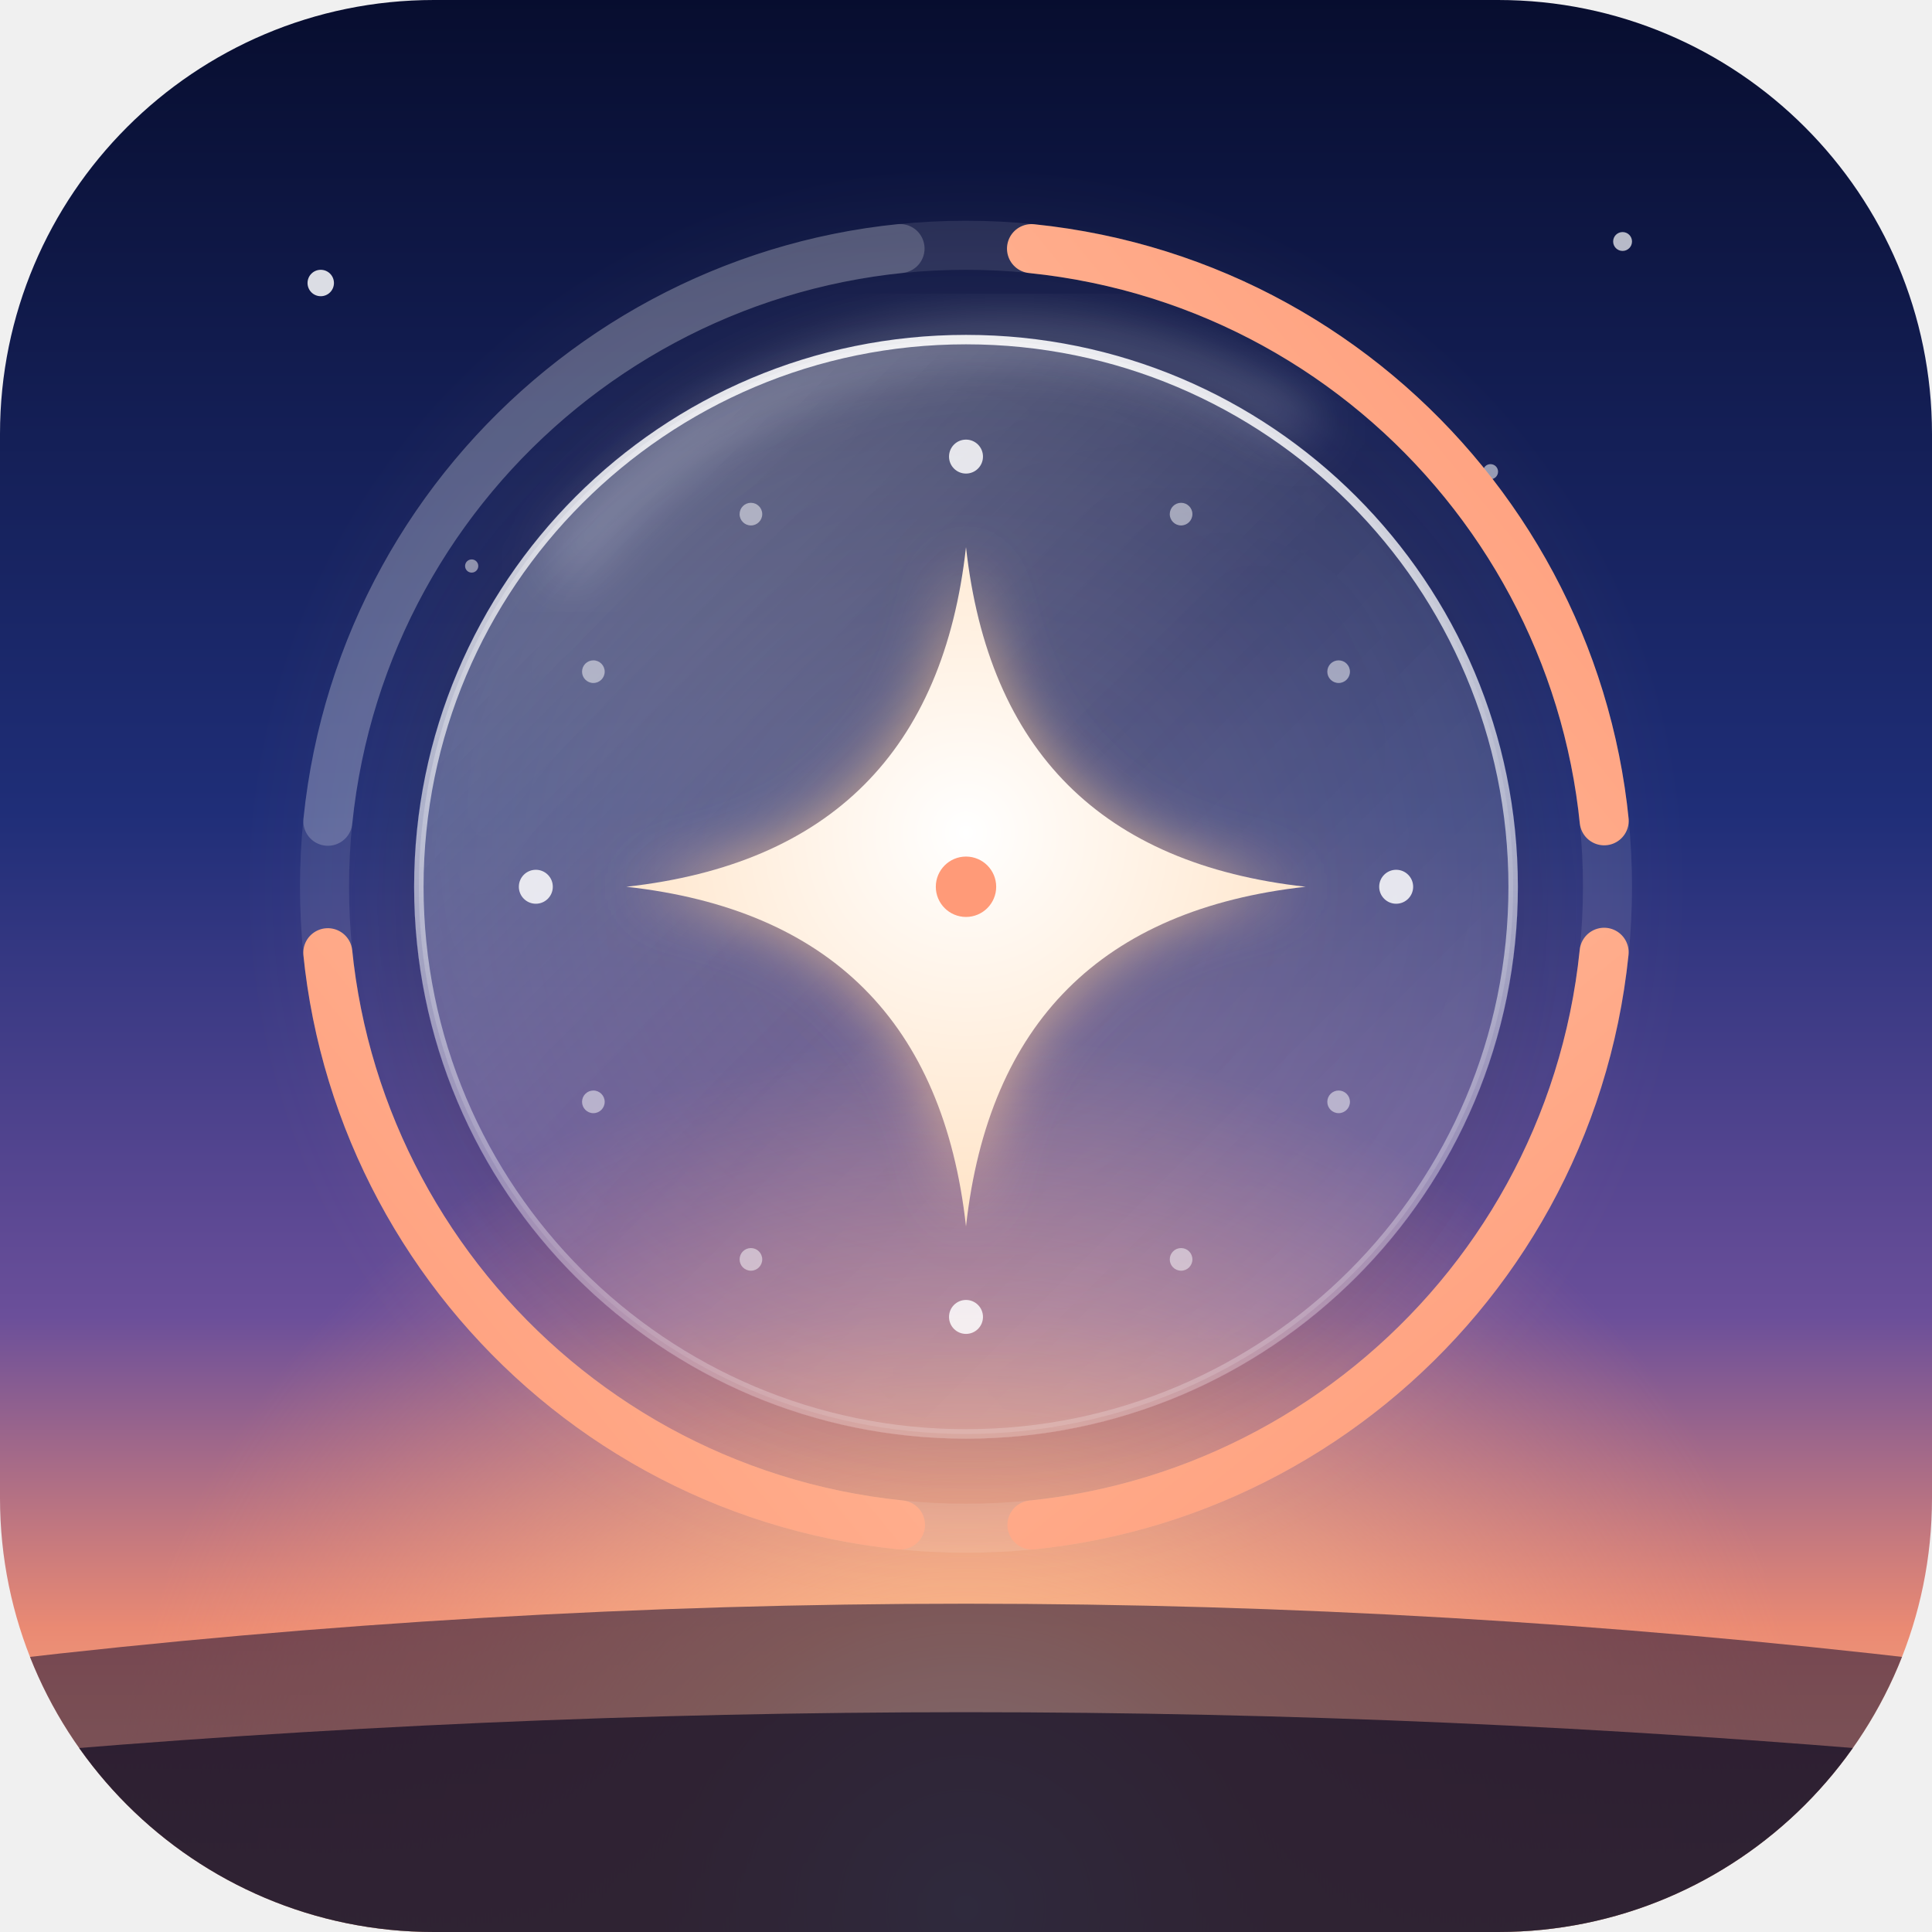
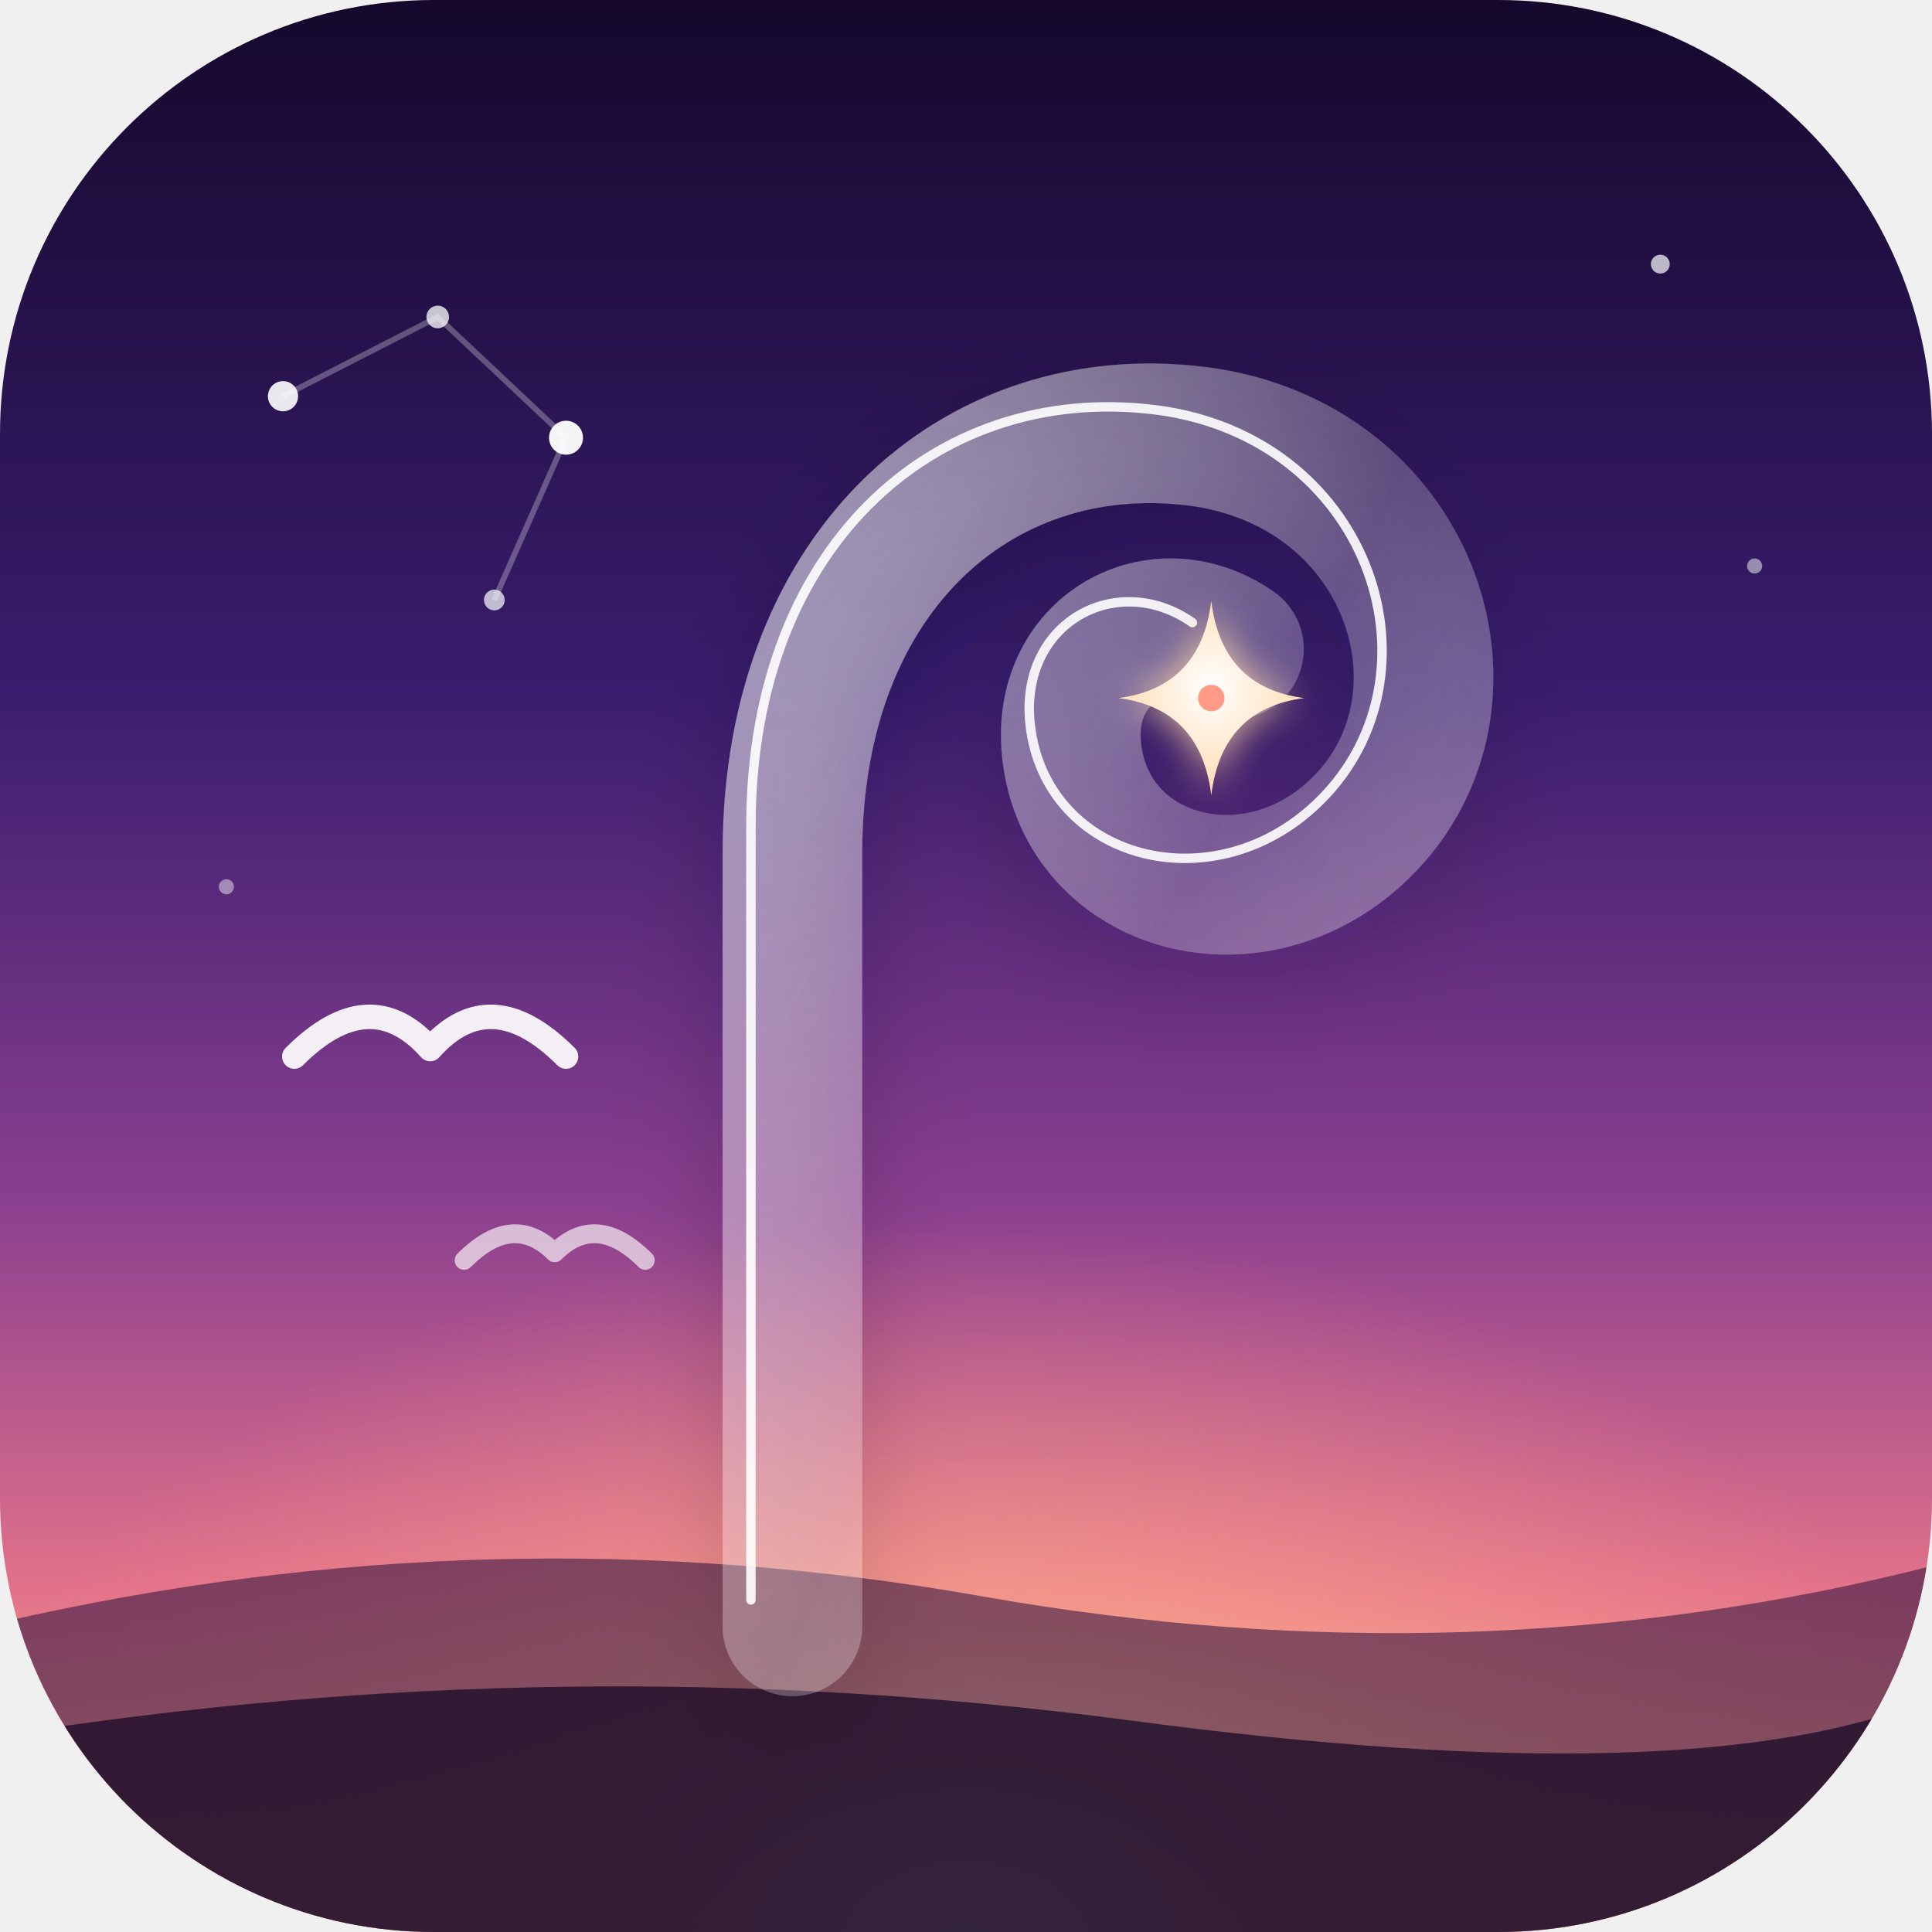
<svg xmlns="http://www.w3.org/2000/svg" viewBox="0 0 1024 1024" width="1024" height="1024">
  <defs>
    <linearGradient id="sky" x1="0" y1="0" x2="0" y2="1">
-       <stop offset="0" stop-color="#070d2e" />
-       <stop offset=".42" stop-color="#1f2e78" />
-       <stop offset=".68" stop-color="#6b4f9a" />
-       <stop offset=".84" stop-color="#ea8a73" />
-       <stop offset="1" stop-color="#ffc996" />
+       <stop offset="0" stop-color="#14082b" />
+       <stop offset=".36" stop-color="#3a1d6e" />
+       <stop offset=".62" stop-color="#8a3f8f" />
+       <stop offset=".82" stop-color="#e2728a" />
+       <stop offset="1" stop-color="#ffc08a" />
    </linearGradient>
    <radialGradient id="sun" cx=".5" cy=".5" r=".5">
-       <stop offset="0" stop-color="#fff1d6" />
-       <stop offset=".35" stop-color="#ffbe8c" stop-opacity=".75" />
-       <stop offset="1" stop-color="#ff9a78" stop-opacity="0" />
-     </radialGradient>
-     <radialGradient id="aura" cx=".5" cy=".5" r=".5">
-       <stop offset="0" stop-color="#ffc996" stop-opacity=".24" />
-       <stop offset="1" stop-color="#ffc996" stop-opacity="0" />
+       <stop offset="0" stop-color="#fff0d8" />
+       <stop offset=".4" stop-color="#ffb48a" stop-opacity=".65" />
+       <stop offset="1" stop-color="#ff8f8a" stop-opacity="0" />
    </radialGradient>
    <linearGradient id="glass" x1="0" y1="0" x2="1" y2="1">
-       <stop offset="0" stop-color="#fff" stop-opacity=".32" />
-       <stop offset=".5" stop-color="#fff" stop-opacity=".08" />
-       <stop offset="1" stop-color="#fff" stop-opacity=".16" />
+       <stop offset="0" stop-color="#fff" stop-opacity=".55" />
+       <stop offset=".5" stop-color="#fff" stop-opacity=".22" />
+       <stop offset="1" stop-color="#fff" stop-opacity=".38" />
    </linearGradient>
-     <linearGradient id="rim" x1="0" y1="0" x2="0" y2="1">
-       <stop offset="0" stop-color="#fff" stop-opacity=".9" />
-       <stop offset="1" stop-color="#fff" stop-opacity=".2" />
-     </linearGradient>
-     <linearGradient id="arc" x1="0" y1="0" x2="1" y2="1">
-       <stop offset="0" stop-color="#ffe2c4" />
-       <stop offset="1" stop-color="#ff9a78" />
-     </linearGradient>
-     <radialGradient id="star" cx=".5" cy=".42" r=".6">
+     <radialGradient id="star" cx=".5" cy=".45" r=".6">
      <stop offset="0" stop-color="#ffffff" />
-       <stop offset="1" stop-color="#ffe2c4" />
+       <stop offset="1" stop-color="#ffd7a8" />
    </radialGradient>
-     <filter id="soft" x="-20%" y="-20%" width="140%" height="140%">
-       <feGaussianBlur stdDeviation="14" />
+     <filter id="shadow" x="-30%" y="-30%" width="160%" height="160%">
+       <feDropShadow dx="0" dy="22" stdDeviation="26" flood-color="#12052a" flood-opacity=".5" />
    </filter>
-     <filter id="shadow" x="-30%" y="-30%" width="160%" height="160%">
-       <feDropShadow dx="0" dy="18" stdDeviation="22" flood-color="#050a28" flood-opacity=".45" />
-     </filter>
-     <filter id="shine" x="-50%" y="-50%" width="200%" height="200%">
-       <feDropShadow dx="0" dy="0" stdDeviation="16" flood-color="#ffc996" flood-opacity=".7" />
+     <filter id="shine" x="-60%" y="-60%" width="220%" height="220%">
+       <feDropShadow dx="0" dy="0" stdDeviation="18" flood-color="#ffd7a8" flood-opacity=".9" />
    </filter>
    <clipPath id="tile">
      <rect width="1024" height="1024" rx="230" />
    </clipPath>
  </defs>
  <g clip-path="url(#tile)">
    <rect width="1024" height="1024" fill="url(#sky)" />
-     <circle cx="512" cy="1010" r="460" fill="url(#sun)" />
-     <g fill="#fff">
-       <circle cx="170" cy="150" r="7" opacity=".85" />
-       <circle cx="860" cy="128" r="5" opacity=".7" />
-       <circle cx="790" cy="250" r="4" opacity=".55" />
-       <circle cx="250" cy="300" r="3.5" opacity=".5" />
-     </g>
-     <path d="M0 880 Q512 820 1024 880 V1024 H0Z" fill="#170f33" opacity=".55" />
-     <path d="M0 930 Q512 885 1024 930 V1024 H0Z" fill="#0d0a22" opacity=".7" />
-     <circle cx="512" cy="470" r="380" fill="url(#aura)" />
-     <g filter="url(#shadow)">
-       <circle cx="512" cy="470" r="290" fill="url(#glass)" />
-       <circle cx="512" cy="470" r="290" fill="none" stroke="url(#rim)" stroke-width="5" />
-     </g>
-     <path d="M300 300 A290 290 0 0 1 690 225" fill="none" stroke="#fff" stroke-opacity=".5" stroke-width="10" stroke-linecap="round" filter="url(#soft)" />
-     <circle cx="512" cy="470" r="340" fill="none" stroke="#fff" stroke-opacity=".1" stroke-width="26" />
-     <g fill="none" stroke-width="26" stroke-linecap="round" stroke-dasharray="464.1 1672.2">
-       <circle cx="512" cy="470" r="340" stroke="url(#arc)" transform="rotate(-84.10 512 470)" />
-       <circle cx="512" cy="470" r="340" stroke="url(#arc)" transform="rotate(5.90 512 470)" />
-       <circle cx="512" cy="470" r="340" stroke="url(#arc)" transform="rotate(95.90 512 470)" />
-       <circle cx="512" cy="470" r="340" stroke="#fff" stroke-opacity=".2" transform="rotate(185.90 512 470)" />
+     <ellipse cx="512" cy="1030" rx="560" ry="380" fill="url(#sun)" />
+     <g stroke="#fff" stroke-opacity=".28" stroke-width="3" fill="none">
+       <path d="M150 210 L232 168 L300 232 L262 318" />
    </g>
    <g fill="#fff">
-       <circle cx="512" cy="242" r="9" fill-opacity=".85" />
-       <circle cx="626" cy="272.5" r="6" fill-opacity=".5" />
-       <circle cx="709.5" cy="356" r="6" fill-opacity=".5" />
-       <circle cx="740" cy="470" r="9" fill-opacity=".85" />
-       <circle cx="709.5" cy="584" r="6" fill-opacity=".5" />
-       <circle cx="626" cy="667.5" r="6" fill-opacity=".5" />
-       <circle cx="512" cy="698" r="9" fill-opacity=".85" />
-       <circle cx="398" cy="667.5" r="6" fill-opacity=".5" />
-       <circle cx="314.5" cy="584" r="6" fill-opacity=".5" />
-       <circle cx="284" cy="470" r="9" fill-opacity=".85" />
-       <circle cx="314.5" cy="356" r="6" fill-opacity=".5" />
-       <circle cx="398" cy="272.5" r="6" fill-opacity=".5" />
+       <circle cx="150" cy="210" r="8" opacity=".9" />
+       <circle cx="232" cy="168" r="6" opacity=".75" />
+       <circle cx="300" cy="232" r="9" opacity=".95" />
+       <circle cx="262" cy="318" r="5.5" opacity=".7" />
+       <circle cx="880" cy="140" r="5" opacity=".7" />
+       <circle cx="930" cy="300" r="4" opacity=".5" />
+       <circle cx="120" cy="470" r="4" opacity=".45" />
    </g>
-     <path d="M512 290 Q530 452 692 470 Q530 488 512 650 Q494 488 332 470 Q494 452 512 290Z" fill="url(#star)" filter="url(#shine)" />
-     <circle cx="512" cy="470" r="16" fill="#ff9a78" />
+     <path d="M0 860 Q260 800 520 846 T1024 830 V1024 H0Z" fill="#2a0f3d" opacity=".55" />
+     <path d="M0 920 Q300 872 600 912 T1024 900 V1024 H0Z" fill="#170826" opacity=".75" />
+     <g fill="none" stroke="#fff" stroke-width="13" stroke-linecap="round" stroke-linejoin="round" opacity=".92">
+       <path d="M156 560 Q196 520 228 556 Q260 520 300 560" />
+       <path d="M246 668 Q272 642 294 664 Q316 642 342 668" stroke-width="10" opacity=".7" />
+     </g>
+     <g filter="url(#shadow)">
+       <path d="M420 862 L420 452 C420 300 522 214 640 232 C750 250 788 372 722 438 C666 494 576 470 568 398 C562 344 614 316 654 344" fill="none" stroke="url(#glass)" stroke-width="74" stroke-linecap="round" stroke-linejoin="round" />
+     </g>
+     <path d="M420 862 L420 452 C420 300 522 214 640 232 C750 250 788 372 722 438 C666 494 576 470 568 398 C562 344 614 316 654 344" fill="none" stroke="#fff" stroke-opacity=".9" stroke-width="5" stroke-linecap="round" transform="translate(-22 -14)" />
+     <path d="M0 -92 Q10 -10 88 0 Q10 10 0 92 Q-10 10 -88 0 Q-10 -10 0 -92Z" fill="url(#star)" filter="url(#shine)" transform="translate(642 370) scale(.56)" />
+     <circle cx="642" cy="370" r="7" fill="#ff9a86" />
  </g>
</svg>
